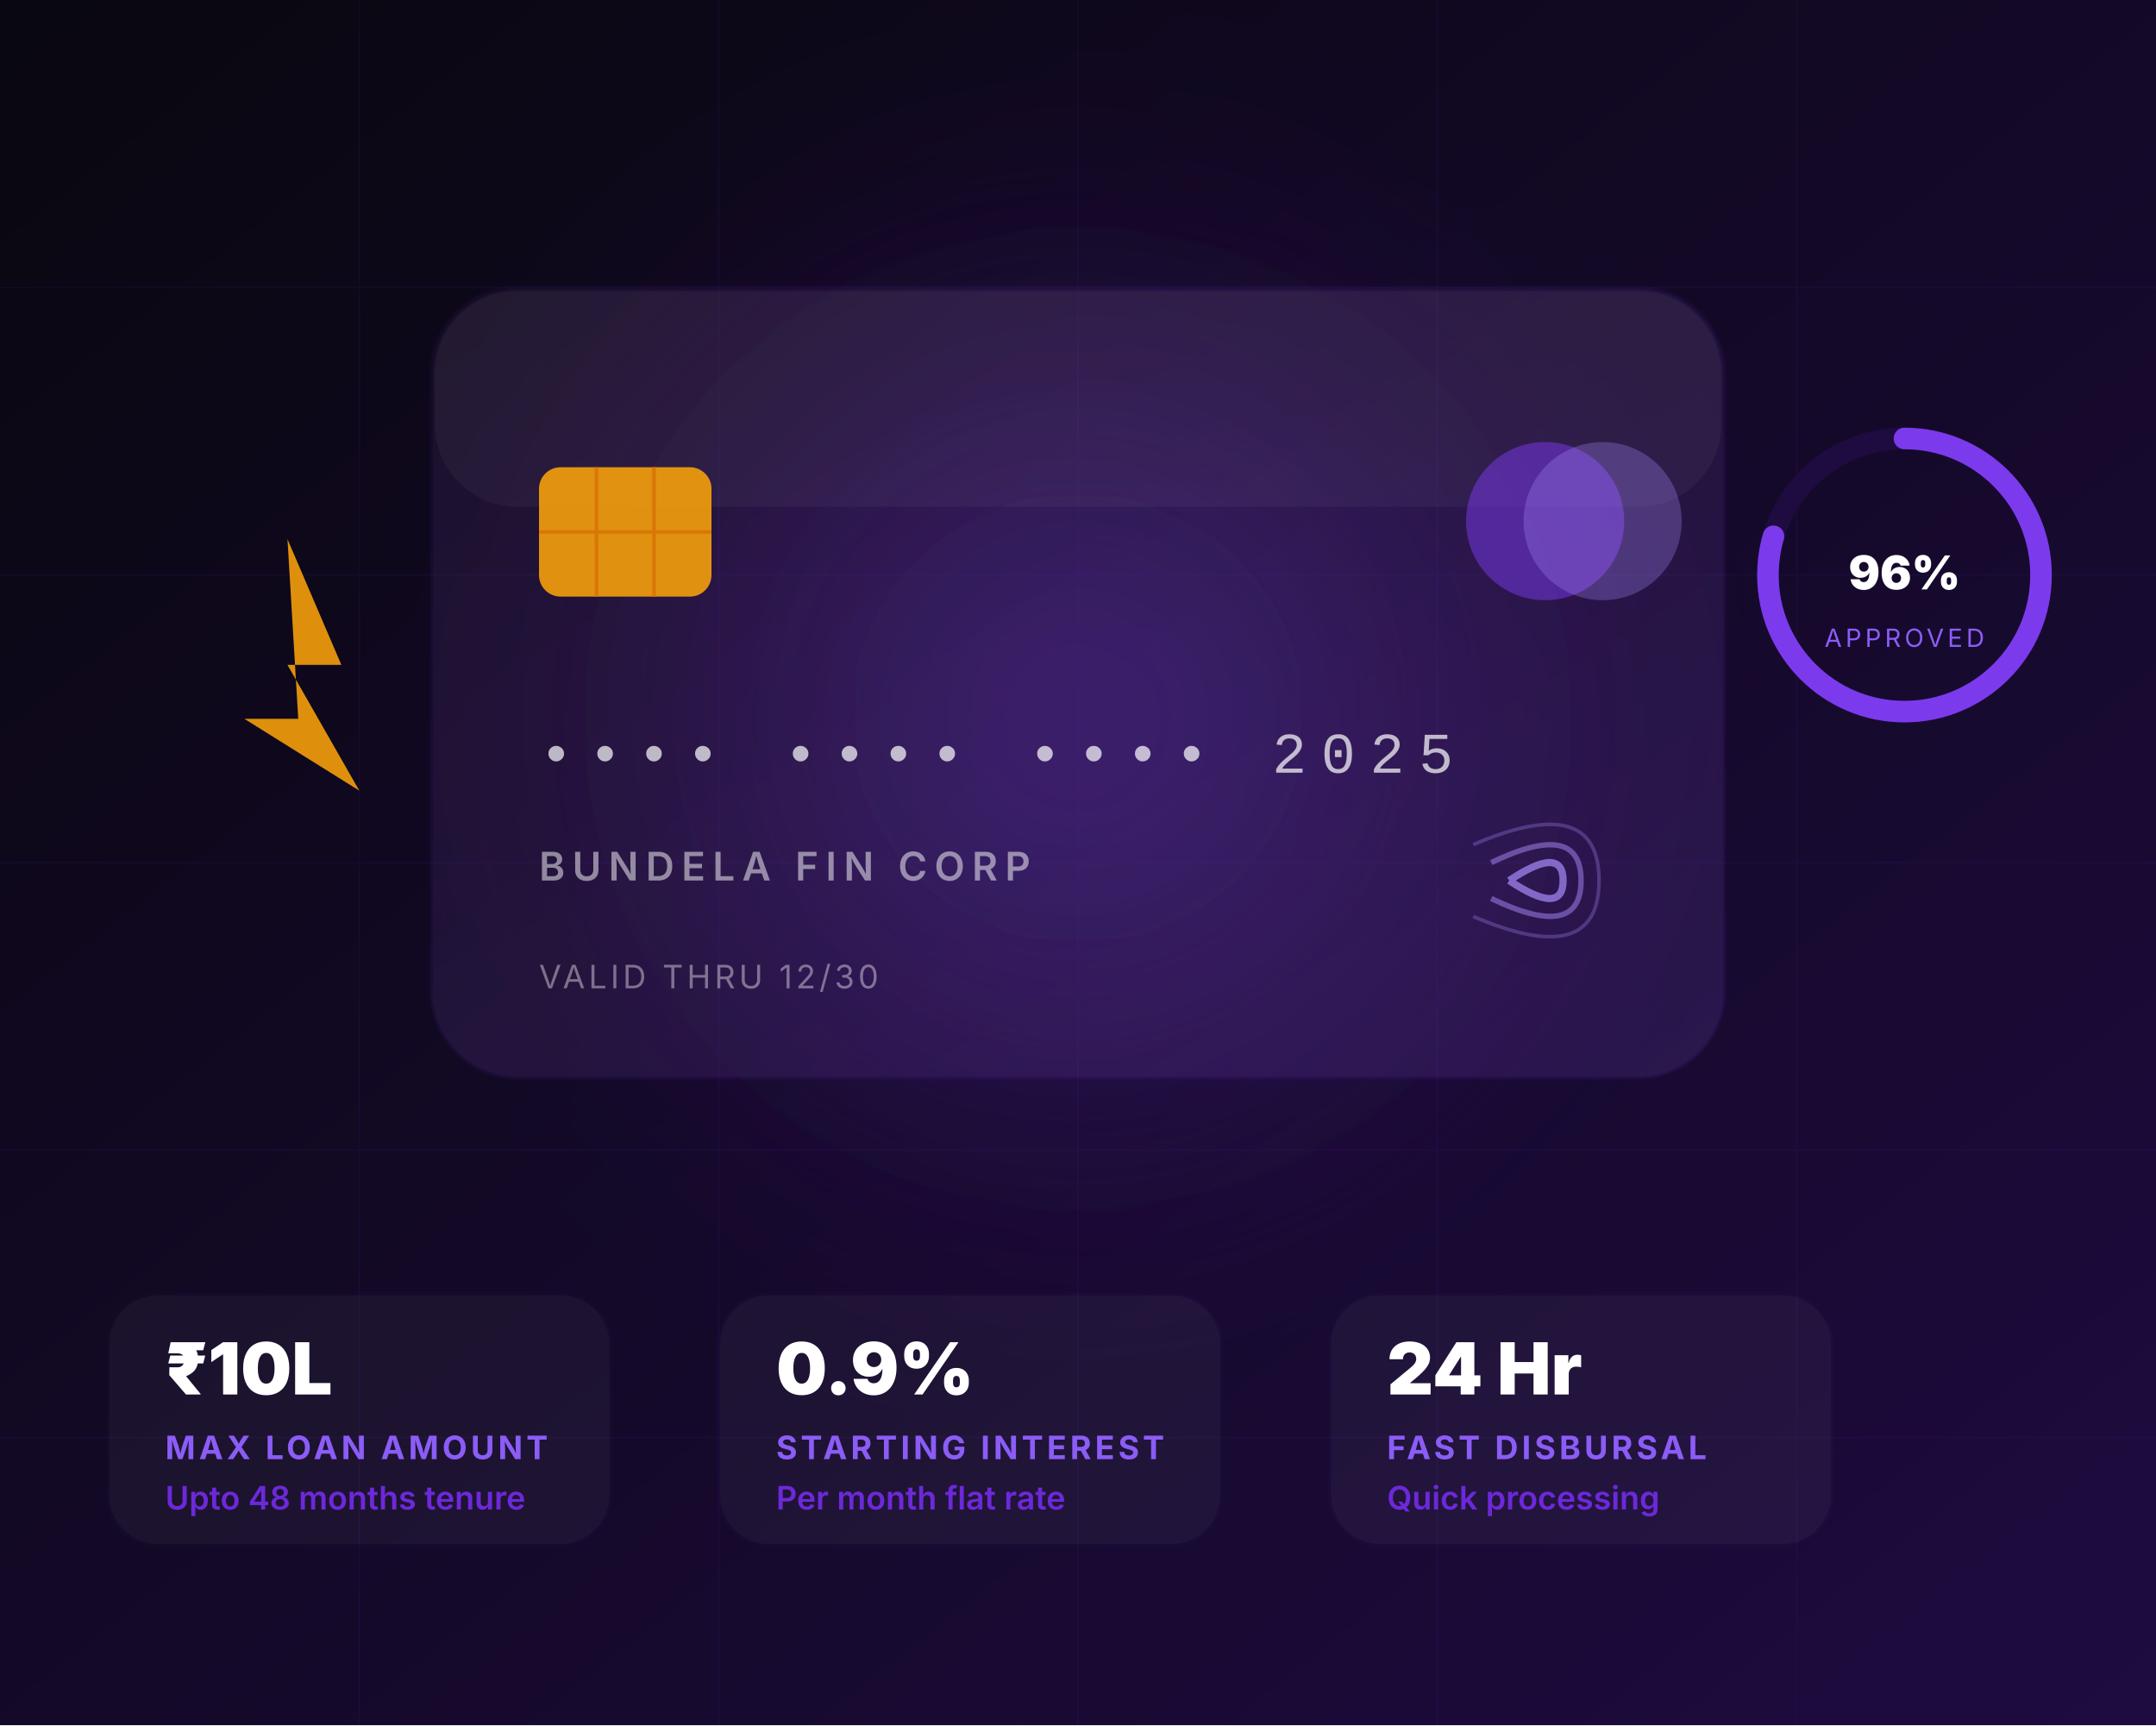
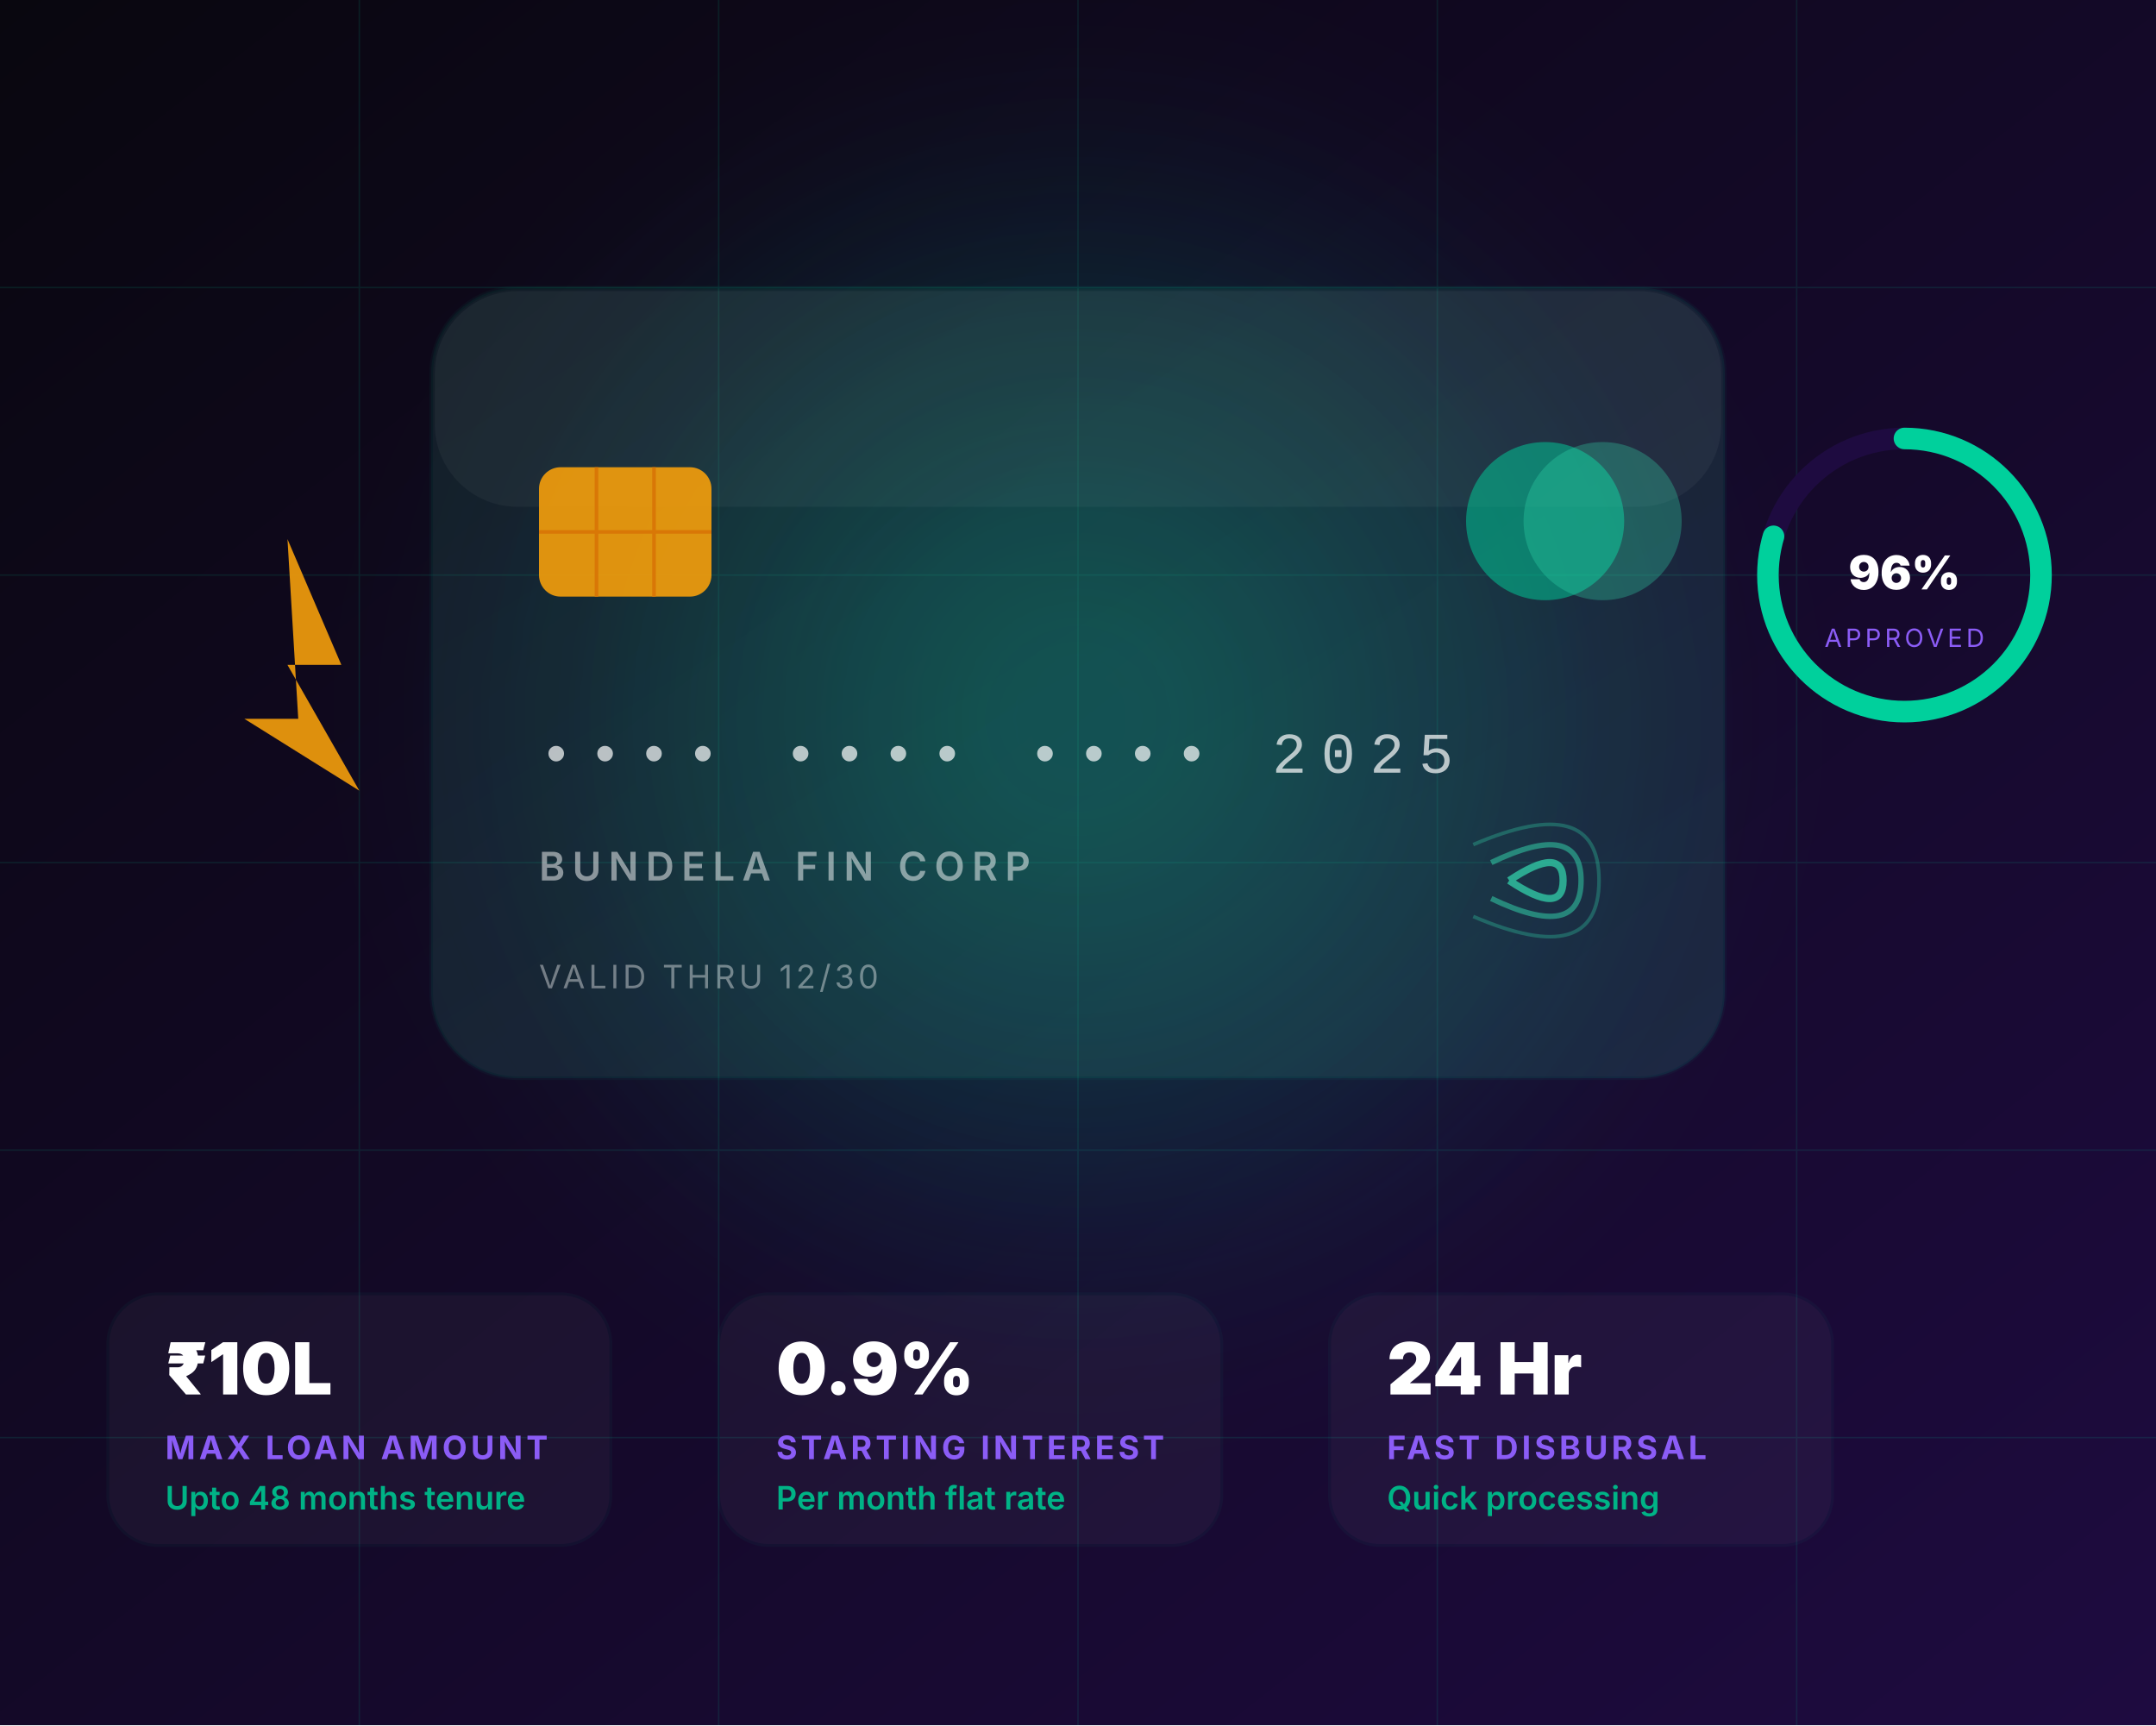
<svg xmlns="http://www.w3.org/2000/svg" viewBox="0 0 600 480">
  <defs>
    <linearGradient id="heroBg2" x1="0%" y1="0%" x2="100%" y2="100%">
      <stop offset="0%" style="stop-color:#09070F;stop-opacity:1" />
      <stop offset="100%" style="stop-color:#1E0B40;stop-opacity:1" />
    </linearGradient>
    <linearGradient id="cardGrad" x1="0%" y1="0%" x2="100%" y2="100%">
-       <stop offset="0%" style="stop-color:#3B0764" />
-       <stop offset="100%" style="stop-color:#6D28D9" />
+       <stop offset="0%" style="stop-color:#006B50" />
+       <stop offset="100%" style="stop-color:#00B386" />
    </linearGradient>
    <radialGradient id="glow2" cx="50%" cy="50%" r="50%">
-       <stop offset="0%" style="stop-color:#7C3AED;stop-opacity:0.5" />
-       <stop offset="100%" style="stop-color:#4C1D95;stop-opacity:0" />
+       <stop offset="0%" style="stop-color:#00D09C;stop-opacity:0.5" />
+       <stop offset="100%" style="stop-color:#00D09C;stop-opacity:0" />
    </radialGradient>
    <filter id="blur2">
      <feGaussianBlur in="SourceGraphic" stdDeviation="25" />
    </filter>
    <filter id="blur3">
      <feGaussianBlur in="SourceGraphic" stdDeviation="8" />
    </filter>
  </defs>
  <rect width="600" height="480" fill="url(#heroBg2)" />
  <circle cx="300" cy="200" r="180" fill="url(#glow2)" filter="url(#blur2)" opacity="0.7" />
-   <g stroke="#4C1D95" stroke-width="0.4" opacity="0.12">
+   <g stroke="#00D09C" stroke-width="0.4" opacity="0.12">
    <line x1="0" y1="80" x2="600" y2="80" />
    <line x1="0" y1="160" x2="600" y2="160" />
    <line x1="0" y1="240" x2="600" y2="240" />
    <line x1="0" y1="320" x2="600" y2="320" />
    <line x1="0" y1="400" x2="600" y2="400" />
    <line x1="100" y1="0" x2="100" y2="480" />
    <line x1="200" y1="0" x2="200" y2="480" />
    <line x1="300" y1="0" x2="300" y2="480" />
    <line x1="400" y1="0" x2="400" y2="480" />
    <line x1="500" y1="0" x2="500" y2="480" />
  </g>
  <g transform="translate(120, 80)">
-     <rect width="360" height="220" rx="24" fill="#ffffff" opacity="0.04" stroke="#7C3AED" stroke-width="1" />
+     <rect width="360" height="220" rx="24" fill="#ffffff" opacity="0.04" stroke="#00D09C" stroke-width="1" />
    <rect width="360" height="220" rx="24" fill="url(#cardGrad)" opacity="0.12" />
    <rect x="1" y="1" width="358" height="60" rx="23" fill="white" opacity="0.04" />
    <rect x="30" y="50" width="48" height="36" rx="6" fill="#F59E0B" opacity="0.9" />
    <line x1="46" y1="50" x2="46" y2="86" stroke="#D97706" stroke-width="1" />
    <line x1="62" y1="50" x2="62" y2="86" stroke="#D97706" stroke-width="1" />
    <line x1="30" y1="68" x2="78" y2="68" stroke="#D97706" stroke-width="1" />
    <text x="30" y="135" font-family="'Courier New',monospace" font-size="16" fill="white" opacity="0.7" letter-spacing="4">•••• •••• •••• 2025</text>
    <text x="30" y="165" font-family="Inter,system-ui" font-size="11" fill="white" opacity="0.5" font-weight="600" letter-spacing="2">BUNDELA FIN CORP</text>
-     <circle cx="310" cy="65" r="22" fill="#7C3AED" opacity="0.5" />
-     <circle cx="326" cy="65" r="22" fill="#A78BFA" opacity="0.3" />
+     <circle cx="310" cy="65" r="22" fill="#00D09C" opacity="0.5" />
+     <circle cx="326" cy="65" r="22" fill="#33DCB0" opacity="0.3" />
    <text x="30" y="195" font-family="Inter,system-ui" font-size="9" fill="white" opacity="0.4" letter-spacing="1">VALID THRU 12/30</text>
-     <path d="M 300 165 Q 315 155 315 165 Q 315 175 300 165" stroke="#A78BFA" stroke-width="2" fill="none" opacity="0.7" />
-     <path d="M 295 160 Q 320 148 320 165 Q 320 182 295 170" stroke="#A78BFA" stroke-width="1.5" fill="none" opacity="0.5" />
-     <path d="M 290 155 Q 325 140 325 165 Q 325 190 290 175" stroke="#A78BFA" stroke-width="1" fill="none" opacity="0.3" />
+     <path d="M 300 165 Q 315 155 315 165 Q 315 175 300 165" stroke="#33DCB0" stroke-width="2" fill="none" opacity="0.7" />
+     <path d="M 295 160 Q 320 148 320 165 Q 320 182 295 170" stroke="#33DCB0" stroke-width="1.5" fill="none" opacity="0.5" />
+     <path d="M 290 155 Q 325 140 325 165 Q 325 190 290 175" stroke="#33DCB0" stroke-width="1" fill="none" opacity="0.3" />
  </g>
  <path d="M 80 150 L 95 185 L 80 185 L 100 220 L 68 200 L 83 200 Z" fill="#F59E0B" opacity="0.9" />
  <g transform="translate(490, 120)">
    <circle cx="40" cy="40" r="38" fill="none" stroke="#1E0B40" stroke-width="6" />
-     <circle cx="40" cy="40" r="38" fill="none" stroke="#7C3AED" stroke-width="6" stroke-dasharray="190 50" stroke-linecap="round" transform="rotate(-90 40 40)" />
+     <circle cx="40" cy="40" r="38" fill="none" stroke="#00D09C" stroke-width="6" stroke-dasharray="190 50" stroke-linecap="round" transform="rotate(-90 40 40)" />
    <text x="40" y="44" font-family="Inter,system-ui" font-size="13" fill="white" font-weight="900" text-anchor="middle">96%</text>
    <text x="40" y="60" font-family="Inter,system-ui" font-size="7" fill="#8B5CF6" text-anchor="middle" letter-spacing="1">APPROVED</text>
  </g>
  <g transform="translate(30, 360)">
-     <rect width="140" height="70" rx="14" fill="#ffffff" opacity="0.04" stroke="#4C1D95" stroke-width="0.8" />
+     <rect width="140" height="70" rx="14" fill="#ffffff" opacity="0.04" stroke="#00D09C" stroke-width="0.8" />
    <text x="16" y="28" font-family="Inter,system-ui" font-size="20" fill="white" font-weight="900">₹10L</text>
    <text x="16" y="46" font-family="Inter,system-ui" font-size="9" fill="#8B5CF6" font-weight="700" letter-spacing="1">MAX LOAN AMOUNT</text>
-     <text x="16" y="60" font-family="Inter,system-ui" font-size="9" fill="#6D28D9" font-weight="600">Upto 48 months tenure</text>
+     <text x="16" y="60" font-family="Inter,system-ui" font-size="9" fill="#00B386" font-weight="600">Upto 48 months tenure</text>
  </g>
  <g transform="translate(200, 360)">
-     <rect width="140" height="70" rx="14" fill="#ffffff" opacity="0.04" stroke="#4C1D95" stroke-width="0.8" />
+     <rect width="140" height="70" rx="14" fill="#ffffff" opacity="0.04" stroke="#00D09C" stroke-width="0.8" />
    <text x="16" y="28" font-family="Inter,system-ui" font-size="20" fill="white" font-weight="900">0.9%</text>
    <text x="16" y="46" font-family="Inter,system-ui" font-size="9" fill="#8B5CF6" font-weight="700" letter-spacing="1">STARTING INTEREST</text>
-     <text x="16" y="60" font-family="Inter,system-ui" font-size="9" fill="#6D28D9" font-weight="600">Per month flat rate</text>
+     <text x="16" y="60" font-family="Inter,system-ui" font-size="9" fill="#00B386" font-weight="600">Per month flat rate</text>
  </g>
  <g transform="translate(370, 360)">
-     <rect width="140" height="70" rx="14" fill="#ffffff" opacity="0.04" stroke="#4C1D95" stroke-width="0.8" />
+     <rect width="140" height="70" rx="14" fill="#ffffff" opacity="0.04" stroke="#00D09C" stroke-width="0.8" />
    <text x="16" y="28" font-family="Inter,system-ui" font-size="20" fill="white" font-weight="900">24 Hr</text>
    <text x="16" y="46" font-family="Inter,system-ui" font-size="9" fill="#8B5CF6" font-weight="700" letter-spacing="1">FAST DISBURSAL</text>
-     <text x="16" y="60" font-family="Inter,system-ui" font-size="9" fill="#6D28D9" font-weight="600">Quick processing</text>
+     <text x="16" y="60" font-family="Inter,system-ui" font-size="9" fill="#00B386" font-weight="600">Quick processing</text>
  </g>
</svg>
